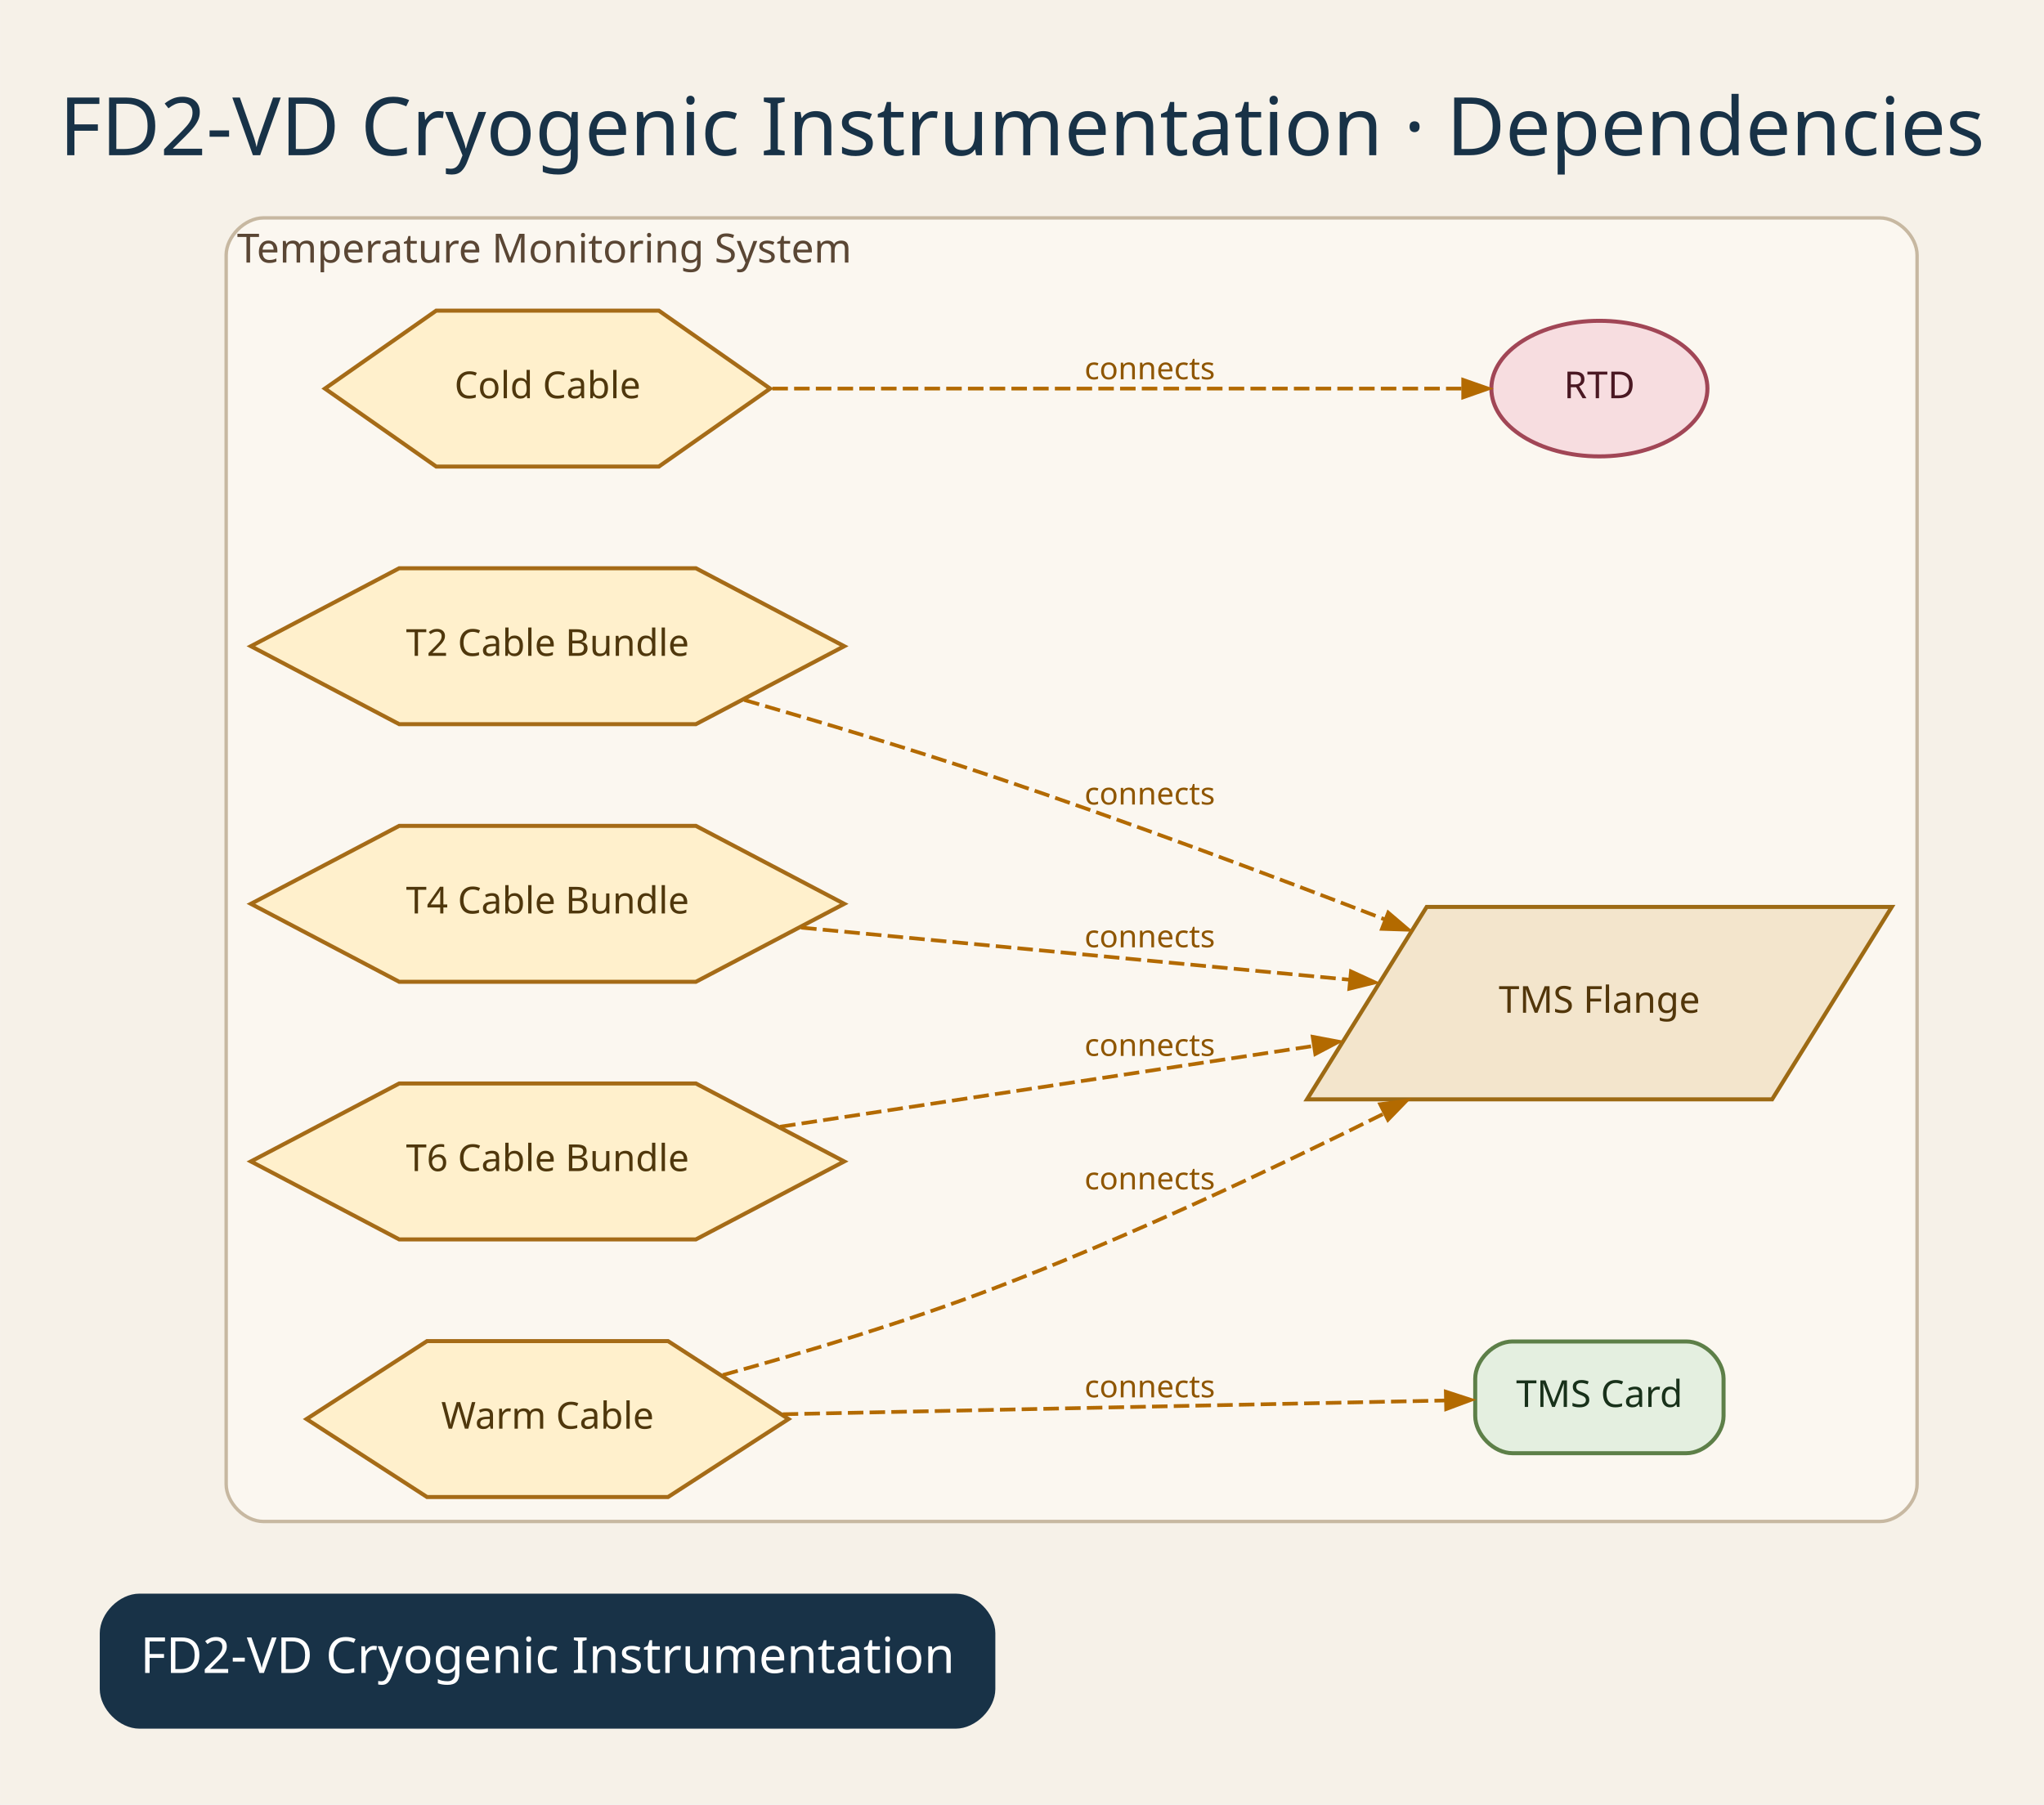
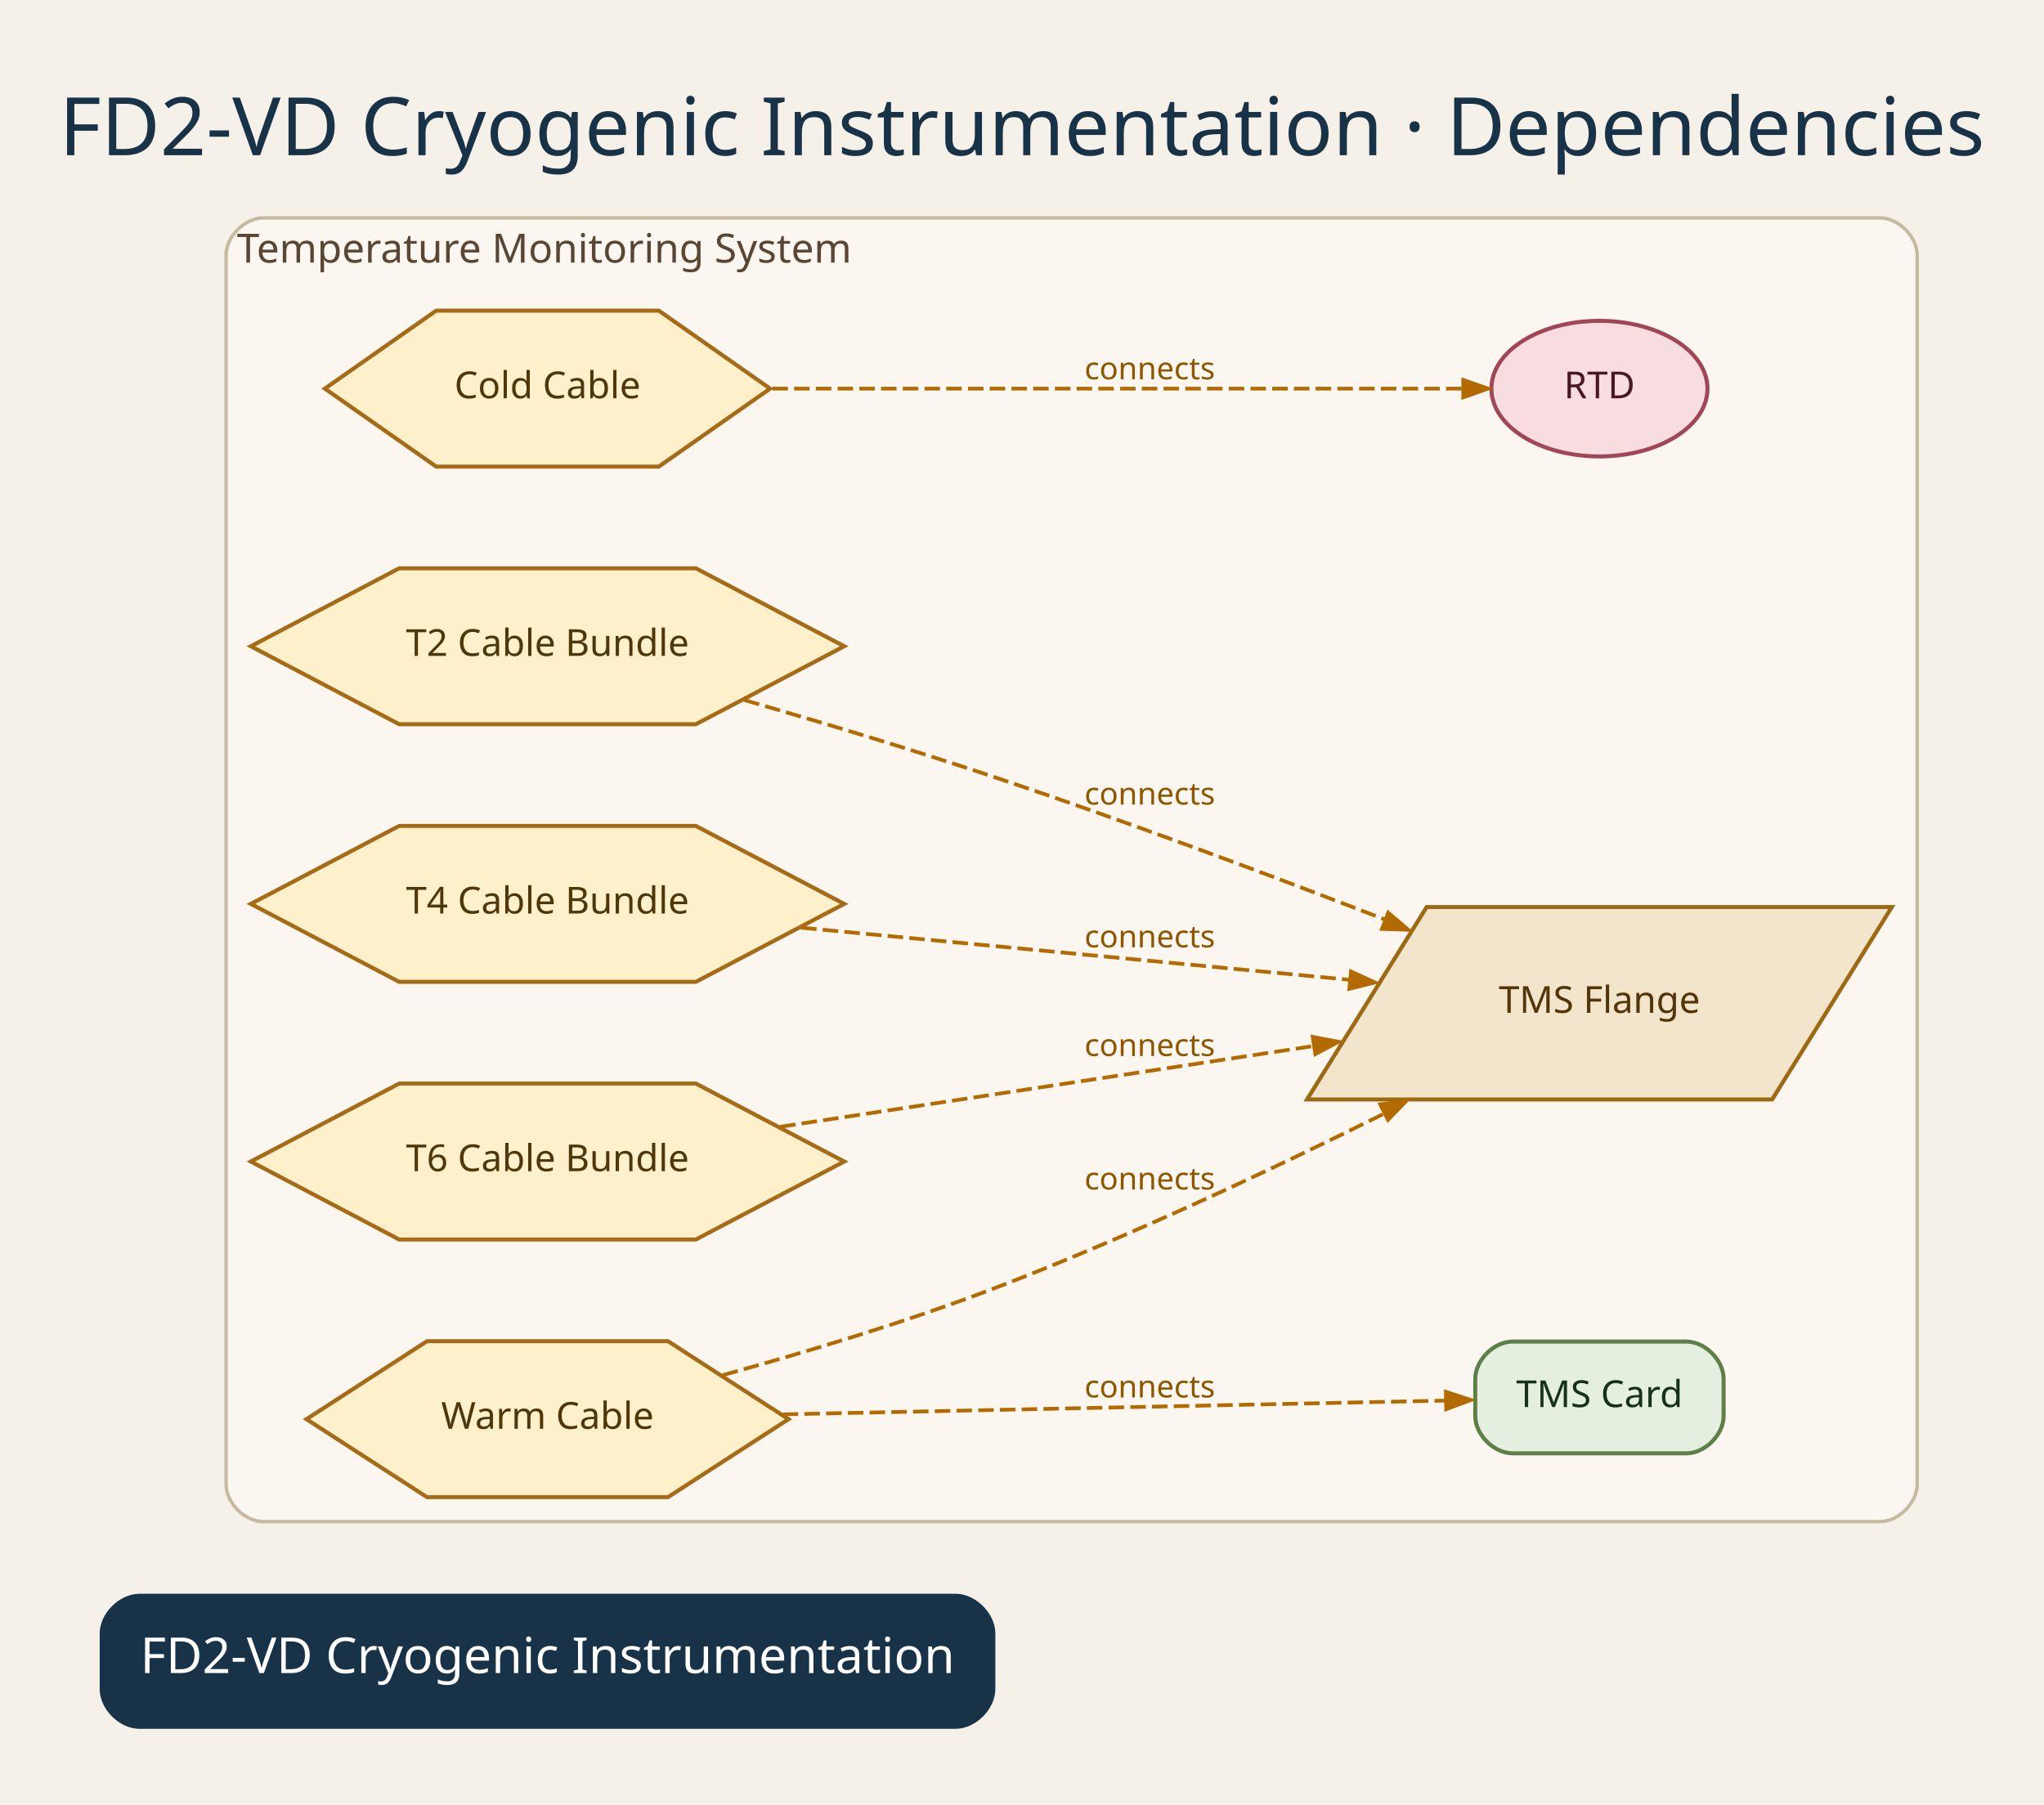
- <svg xmlns="http://www.w3.org/2000/svg" xmlns:xlink="http://www.w3.org/1999/xlink" width="658pt" height="581pt" viewBox="0.00 0.00 658.40 581.40">
+ <svg xmlns="http://www.w3.org/2000/svg" xmlns:xlink="http://www.w3.org/1999/xlink" preserveAspectRatio="xMidYMid meet" width="100%" height="100%" viewBox="0.00 0.00 658.40 581.40">
  <g id="graph0" class="graph" transform="scale(1 1) rotate(0) translate(25.2 556.2)">
    <polygon fill="#f6f1e8" stroke="none" points="-25.2,25.2 -25.2,-556.2 633.2,-556.2 633.2,25.2 -25.2,25.2" />
    <text text-anchor="middle" x="304" y="-506.2" font-family="Iowan Old Style" font-size="26.00" fill="#183247">FD2-VD Cryogenic Instrumentation · Dependencies</text>
    <g id="clust1" class="cluster">
      <g id="a_clust1">
        <a xlink:href="../explorer.html#object=fd2_vd_ci.tms" xlink:title="Open Temperature Monitoring System in the interactive explorer" target="_top">
          <path fill="#fbf7f0" stroke="#c7b8a1" stroke-width="1.1" d="M59.63,-66C59.63,-66 580.34,-66 580.34,-66 586.34,-66 592.34,-72 592.34,-78 592.34,-78 592.34,-474 592.34,-474 592.34,-480 586.34,-486 580.34,-486 580.34,-486 59.63,-486 59.63,-486 53.63,-486 47.63,-480 47.63,-474 47.63,-474 47.63,-78 47.63,-78 47.63,-72 53.63,-66 59.63,-66" />
          <text text-anchor="middle" x="150.13" y="-471.6" font-family="Avenir Next" font-size="13.00" fill="#5a4634">Temperature Monitoring System</text>
        </a>
      </g>
    </g>
    <g id="node1" class="node">
      <g id="a_node1">
        <a xlink:href="../explorer.html#object=fd2_vd_ci" xlink:title="Open FD2-VD Cryogenic Instrumentation in the interactive explorer" target="_top">
          <path fill="#183247" stroke="#183247" stroke-width="1.5" d="M282.66,-42C282.66,-42 19.66,-42 19.66,-42 13.66,-42 7.66,-36 7.66,-30 7.66,-30 7.66,-12 7.66,-12 7.66,-6 13.66,0 19.66,0 19.66,0 282.66,0 282.66,0 288.66,0 294.66,-6 294.66,-12 294.66,-12 294.66,-30 294.66,-30 294.66,-36 288.66,-42 282.66,-42" />
          <text text-anchor="middle" x="151.16" y="-17.2" font-family="Avenir Next" font-size="16.00" fill="#ffffff">FD2-VD Cryogenic Instrumentation</text>
        </a>
      </g>
    </g>
    <g id="node2" class="node">
      <g id="a_node2">
        <a xlink:href="../explorer.html#object=fd2_vd_ci.cold_cable" xlink:title="Open Cold Cable in the interactive explorer" target="_top">
          <polygon fill="#fff0cc" stroke="#a56b17" stroke-width="1.3" points="222.86,-431 187.01,-456.12 115.3,-456.12 79.45,-431 115.3,-405.88 187.01,-405.88 222.86,-431" />
          <text text-anchor="middle" x="151.16" y="-427.9" font-family="Avenir Next" font-size="12.00" fill="#4f370c">Cold Cable</text>
        </a>
      </g>
    </g>
    <g id="node3" class="node">
      <g id="a_node3">
        <a xlink:href="../explorer.html#object=fd2_vd_ci.rtd" xlink:title="Open RTD in the interactive explorer" target="_top">
          <ellipse fill="#f7dde0" stroke="#a14656" stroke-width="1.3" cx="490" cy="-431" rx="34.8" ry="21.84" />
          <text text-anchor="middle" x="490" y="-427.9" font-family="Avenir Next" font-size="12.00" fill="#4a1823">RTD</text>
        </a>
      </g>
    </g>
    <g id="edge1" class="edge">
      <g id="a_edge1">
        <a xlink:href="../explorer.html#object=relation%3A8" xlink:title="Open connects to relation in the interactive explorer" target="_top">
          <path fill="none" stroke="#b36a00" stroke-width="1.2" stroke-dasharray="5,2" d="M223.59,-431C291.1,-431 390.13,-431 446.18,-431" />
          <polygon fill="#b36a00" stroke="#b36a00" stroke-width="1.2" points="446.13,-433.8 454.13,-431 446.13,-428.2 446.13,-433.8" />
        </a>
      </g>
      <g id="a_edge1-label">
        <a xlink:href="../explorer.html#object=relation%3A8" xlink:title="connects" target="_top">
          <text text-anchor="middle" x="345.16" y="-434" font-family="Avenir Next" font-size="10.00" fill="#8f5600">connects</text>
        </a>
      </g>
    </g>
    <g id="node4" class="node">
      <g id="a_node4">
        <a xlink:href="../explorer.html#object=fd2_vd_ci.t2_bundle" xlink:title="Open T2 Cable Bundle in the interactive explorer" target="_top">
          <polygon fill="#fff0cc" stroke="#a56b17" stroke-width="1.3" points="246.72,-348 198.94,-373.12 103.38,-373.12 55.6,-348 103.38,-322.88 198.94,-322.88 246.72,-348" />
          <text text-anchor="middle" x="151.16" y="-344.9" font-family="Avenir Next" font-size="12.00" fill="#4f370c">T2 Cable Bundle</text>
        </a>
      </g>
    </g>
    <g id="node8" class="node">
      <g id="a_node8">
        <a xlink:href="../explorer.html#object=fd2_vd_ci.tms_flange" xlink:title="Open TMS Flange in the interactive explorer" target="_top">
          <polygon fill="#f3e5cc" stroke="#9d6a14" stroke-width="1.3" points="584.19,-264 434.36,-264 395.81,-202 545.64,-202 584.19,-264" />
          <text text-anchor="middle" x="490" y="-229.9" font-family="Avenir Next" font-size="12.00" fill="#52360a">TMS Flange</text>
        </a>
      </g>
    </g>
    <g id="edge4" class="edge">
      <g id="a_edge4">
        <a xlink:href="../explorer.html#object=relation%3A11" xlink:title="Open connects to relation in the interactive explorer" target="_top">
          <path fill="none" stroke="#b36a00" stroke-width="1.2" stroke-dasharray="5,2" d="M214.54,-330.68C239.57,-323.45 268.61,-314.72 294.66,-306 337.08,-291.8 384.04,-274.21 421.18,-259.86" />
          <polygon fill="#b36a00" stroke="#b36a00" stroke-width="1.2" points="421.98,-262.16 428.43,-256.66 419.96,-256.94 421.98,-262.16" />
        </a>
      </g>
      <g id="a_edge4-label">
        <a xlink:href="../explorer.html#object=relation%3A11" xlink:title="connects" target="_top">
          <text text-anchor="middle" x="345.16" y="-297" font-family="Avenir Next" font-size="10.00" fill="#8f5600">connects</text>
        </a>
      </g>
    </g>
    <g id="node5" class="node">
      <g id="a_node5">
        <a xlink:href="../explorer.html#object=fd2_vd_ci.t4_bundle" xlink:title="Open T4 Cable Bundle in the interactive explorer" target="_top">
          <polygon fill="#fff0cc" stroke="#a56b17" stroke-width="1.3" points="246.72,-265 198.94,-290.12 103.38,-290.12 55.6,-265 103.38,-239.88 198.94,-239.88 246.72,-265" />
          <text text-anchor="middle" x="151.16" y="-261.9" font-family="Avenir Next" font-size="12.00" fill="#4f370c">T4 Cable Bundle</text>
        </a>
      </g>
    </g>
    <g id="edge3" class="edge">
      <g id="a_edge3">
        <a xlink:href="../explorer.html#object=relation%3A10" xlink:title="Open connects to relation in the interactive explorer" target="_top">
          <path fill="none" stroke="#b36a00" stroke-width="1.2" stroke-dasharray="5,2" d="M232.84,-257.34C286.49,-252.24 356.62,-245.58 409.94,-240.51" />
          <polygon fill="#b36a00" stroke="#b36a00" stroke-width="1.2" points="409.98,-243.22 417.68,-239.68 409.45,-237.65 409.98,-243.22" />
        </a>
      </g>
      <g id="a_edge3-label">
        <a xlink:href="../explorer.html#object=relation%3A10" xlink:title="connects" target="_top">
          <text text-anchor="middle" x="345.16" y="-251" font-family="Avenir Next" font-size="10.00" fill="#8f5600">connects</text>
        </a>
      </g>
    </g>
    <g id="node6" class="node">
      <g id="a_node6">
        <a xlink:href="../explorer.html#object=fd2_vd_ci.t6_bundle" xlink:title="Open T6 Cable Bundle in the interactive explorer" target="_top">
          <polygon fill="#fff0cc" stroke="#a56b17" stroke-width="1.3" points="246.72,-182 198.94,-207.12 103.38,-207.12 55.6,-182 103.38,-156.88 198.94,-156.88 246.72,-182" />
          <text text-anchor="middle" x="151.16" y="-178.9" font-family="Avenir Next" font-size="12.00" fill="#4f370c">T6 Cable Bundle</text>
        </a>
      </g>
    </g>
    <g id="edge2" class="edge">
      <g id="a_edge2">
        <a xlink:href="../explorer.html#object=relation%3A9" xlink:title="Open connects to relation in the interactive explorer" target="_top">
          <path fill="none" stroke="#b36a00" stroke-width="1.2" stroke-dasharray="5,2" d="M226.08,-193.19C276.71,-200.86 344.19,-211.07 398.11,-219.24" />
          <polygon fill="#b36a00" stroke="#b36a00" stroke-width="1.2" points="397.65,-222.15 405.98,-220.58 398.49,-216.62 397.65,-222.15" />
        </a>
      </g>
      <g id="a_edge2-label">
        <a xlink:href="../explorer.html#object=relation%3A9" xlink:title="connects" target="_top">
          <text text-anchor="middle" x="345.16" y="-216" font-family="Avenir Next" font-size="10.00" fill="#8f5600">connects</text>
        </a>
      </g>
    </g>
    <g id="node7" class="node">
      <g id="a_node7">
        <a xlink:href="../explorer.html#object=fd2_vd_ci.tms_card" xlink:title="Open TMS Card in the interactive explorer" target="_top">
          <path fill="#e4efe0" stroke="#5d7f48" stroke-width="1.3" d="M518,-124C518,-124 462,-124 462,-124 456,-124 450,-118 450,-112 450,-112 450,-100 450,-100 450,-94 456,-88 462,-88 462,-88 518,-88 518,-88 524,-88 530,-94 530,-100 530,-100 530,-112 530,-112 530,-118 524,-124 518,-124" />
          <text text-anchor="middle" x="490" y="-102.9" font-family="Avenir Next" font-size="12.00" fill="#18311a">TMS Card</text>
        </a>
      </g>
    </g>
    <g id="node9" class="node">
      <g id="a_node9">
        <a xlink:href="../explorer.html#object=fd2_vd_ci.warm_cable" xlink:title="Open Warm Cable in the interactive explorer" target="_top">
          <polygon fill="#fff0cc" stroke="#a56b17" stroke-width="1.3" points="228.79,-99 189.97,-124.12 112.34,-124.12 73.52,-99 112.34,-73.88 189.97,-73.88 228.79,-99" />
          <text text-anchor="middle" x="151.16" y="-95.9" font-family="Avenir Next" font-size="12.00" fill="#4f370c">Warm Cable</text>
        </a>
      </g>
    </g>
    <g id="edge6" class="edge">
      <g id="a_edge6">
        <a xlink:href="../explorer.html#object=relation%3A13" xlink:title="Open connects to relation in the interactive explorer" target="_top">
          <path fill="none" stroke="#b36a00" stroke-width="1.2" stroke-dasharray="5,2" d="M226.91,-100.55C292.09,-101.91 384.71,-103.83 440.61,-104.99" />
          <polygon fill="#b36a00" stroke="#b36a00" stroke-width="1.2" points="440.54,-107.81 448.59,-105.18 440.65,-102.22 440.54,-107.81" />
        </a>
      </g>
      <g id="a_edge6-label">
        <a xlink:href="../explorer.html#object=relation%3A13" xlink:title="connects" target="_top">
          <text text-anchor="middle" x="345.16" y="-106" font-family="Avenir Next" font-size="10.00" fill="#8f5600">connects</text>
        </a>
      </g>
    </g>
    <g id="edge5" class="edge">
      <g id="a_edge5">
        <a xlink:href="../explorer.html#object=relation%3A12" xlink:title="Open connects to relation in the interactive explorer" target="_top">
          <path fill="none" stroke="#b36a00" stroke-width="1.2" stroke-dasharray="5,2" d="M207.63,-113.19C234.27,-120.55 266.46,-130.25 294.66,-141 337.64,-157.39 384.27,-179.32 421.09,-197.66" />
          <polygon fill="#b36a00" stroke="#b36a00" stroke-width="1.2" points="419.38,-200.44 427.79,-201.52 421.89,-195.43 419.38,-200.44" />
        </a>
      </g>
      <g id="a_edge5-label">
        <a xlink:href="../explorer.html#object=relation%3A12" xlink:title="connects" target="_top">
          <text text-anchor="middle" x="345.16" y="-173" font-family="Avenir Next" font-size="10.00" fill="#8f5600">connects</text>
        </a>
      </g>
    </g>
  </g>
</svg>
